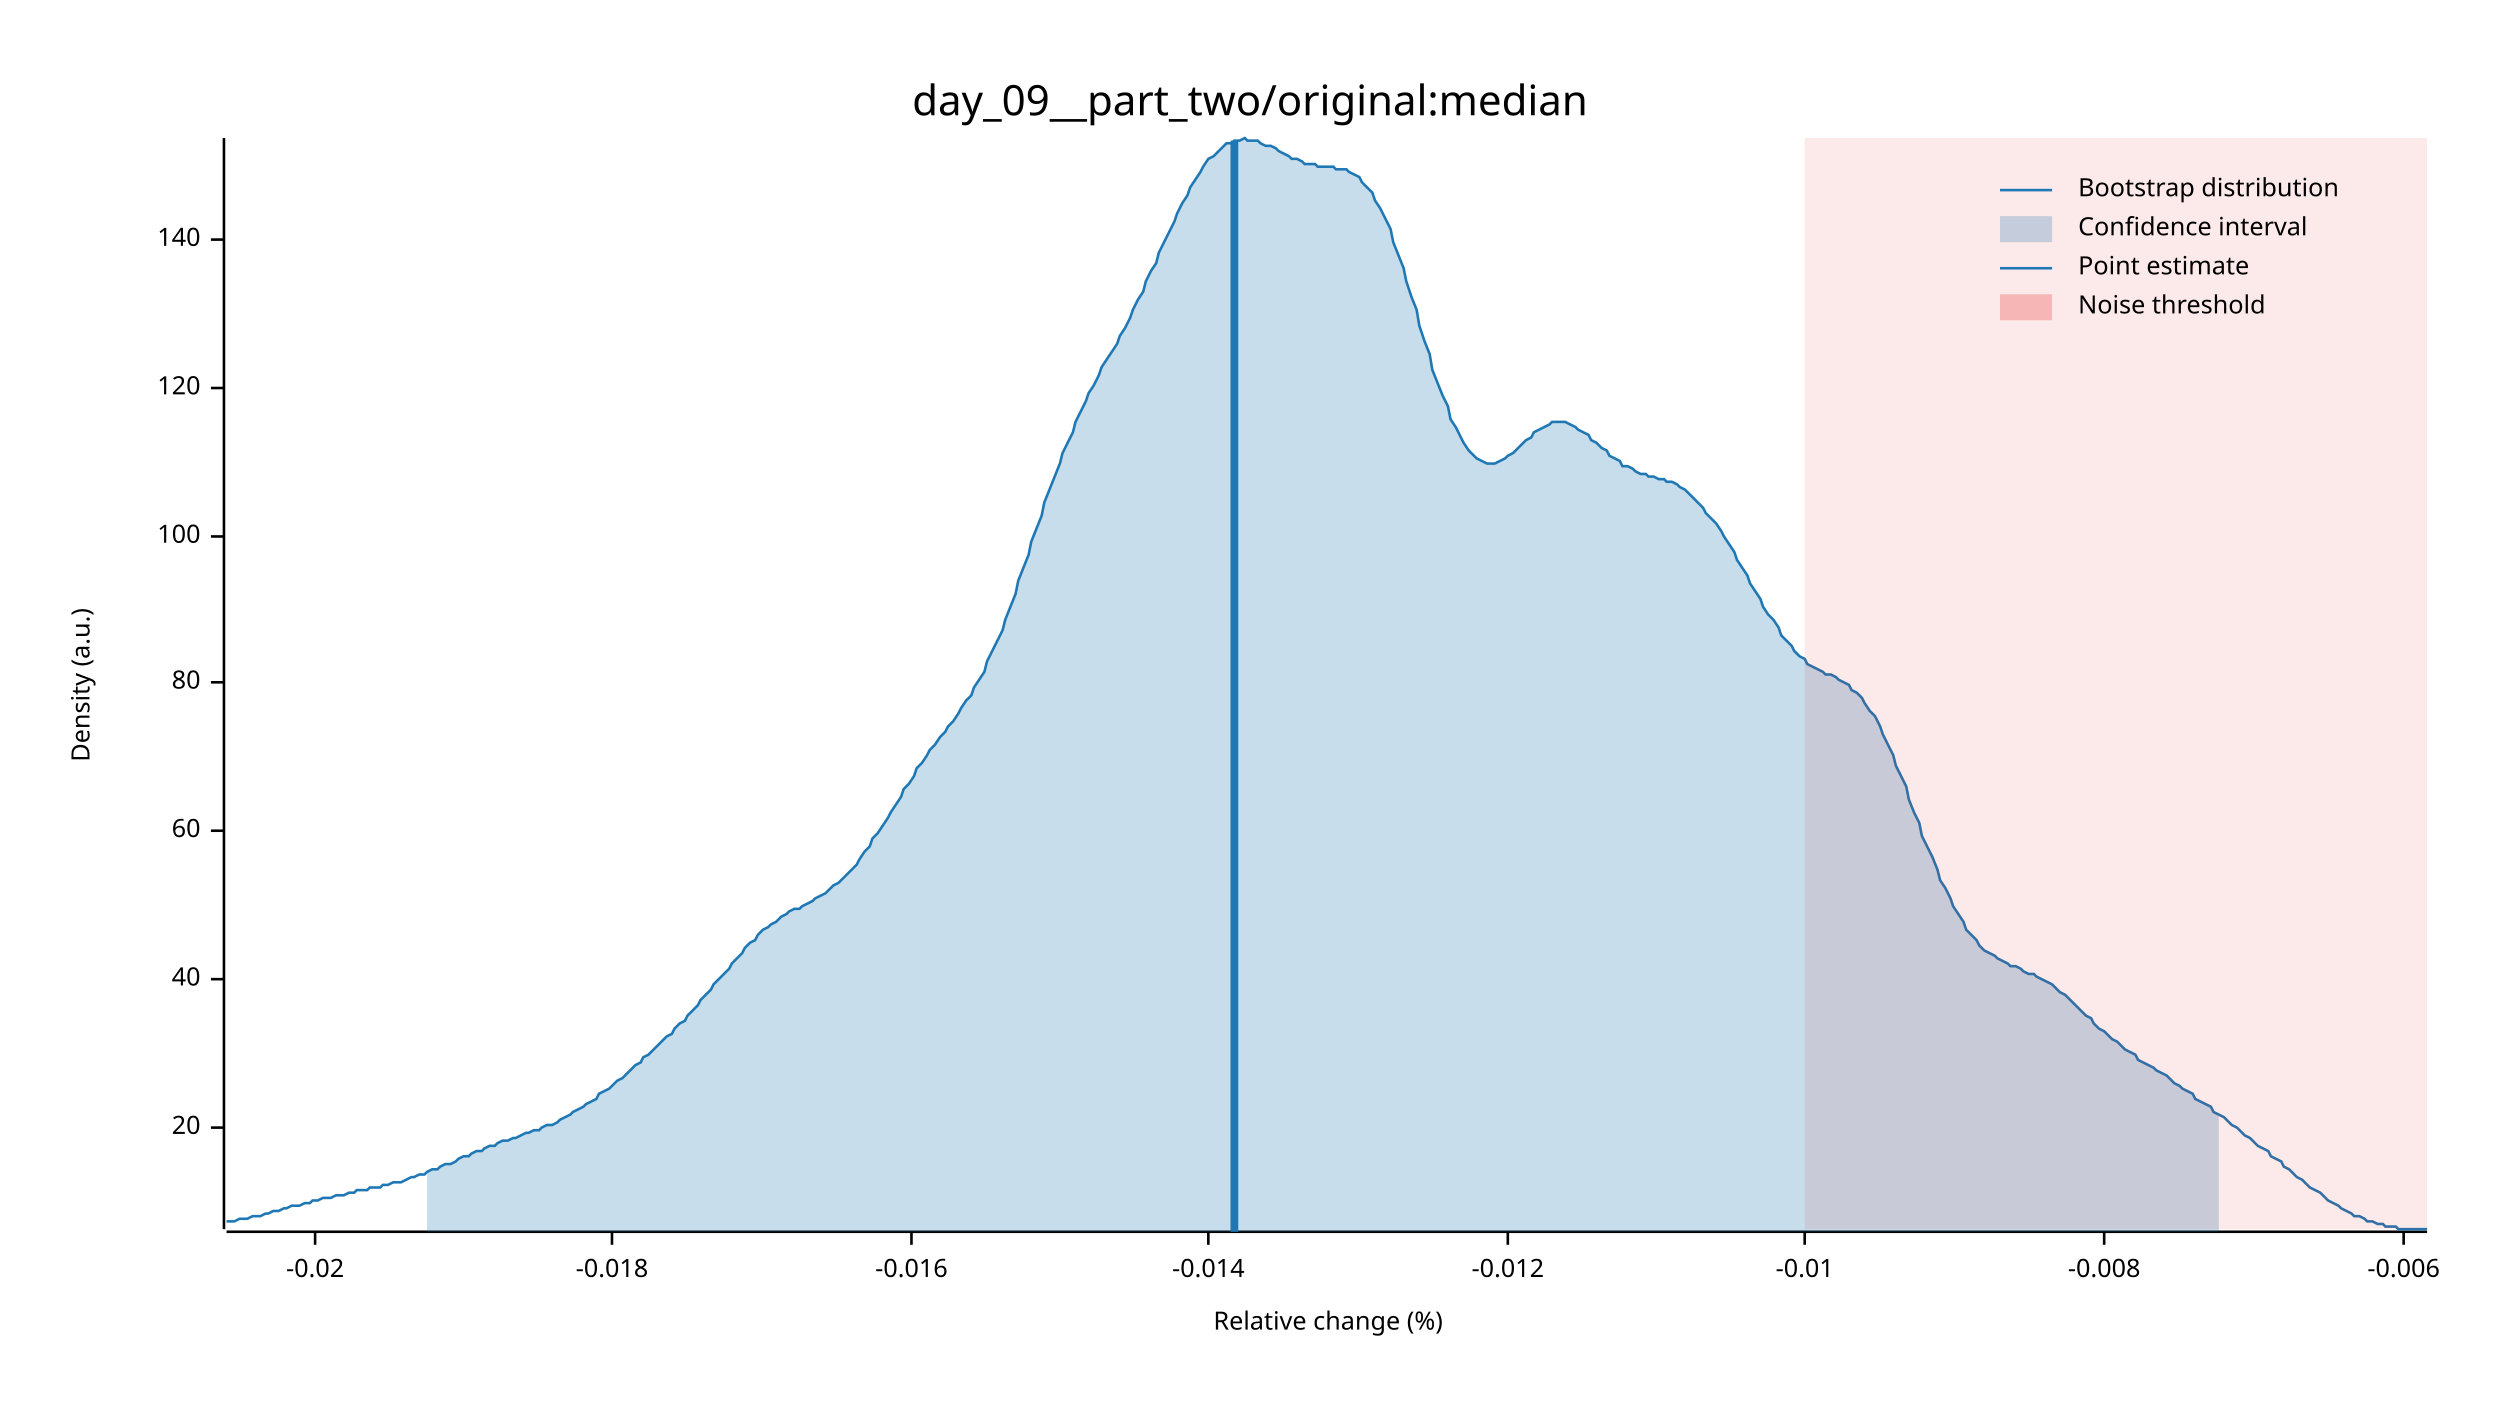
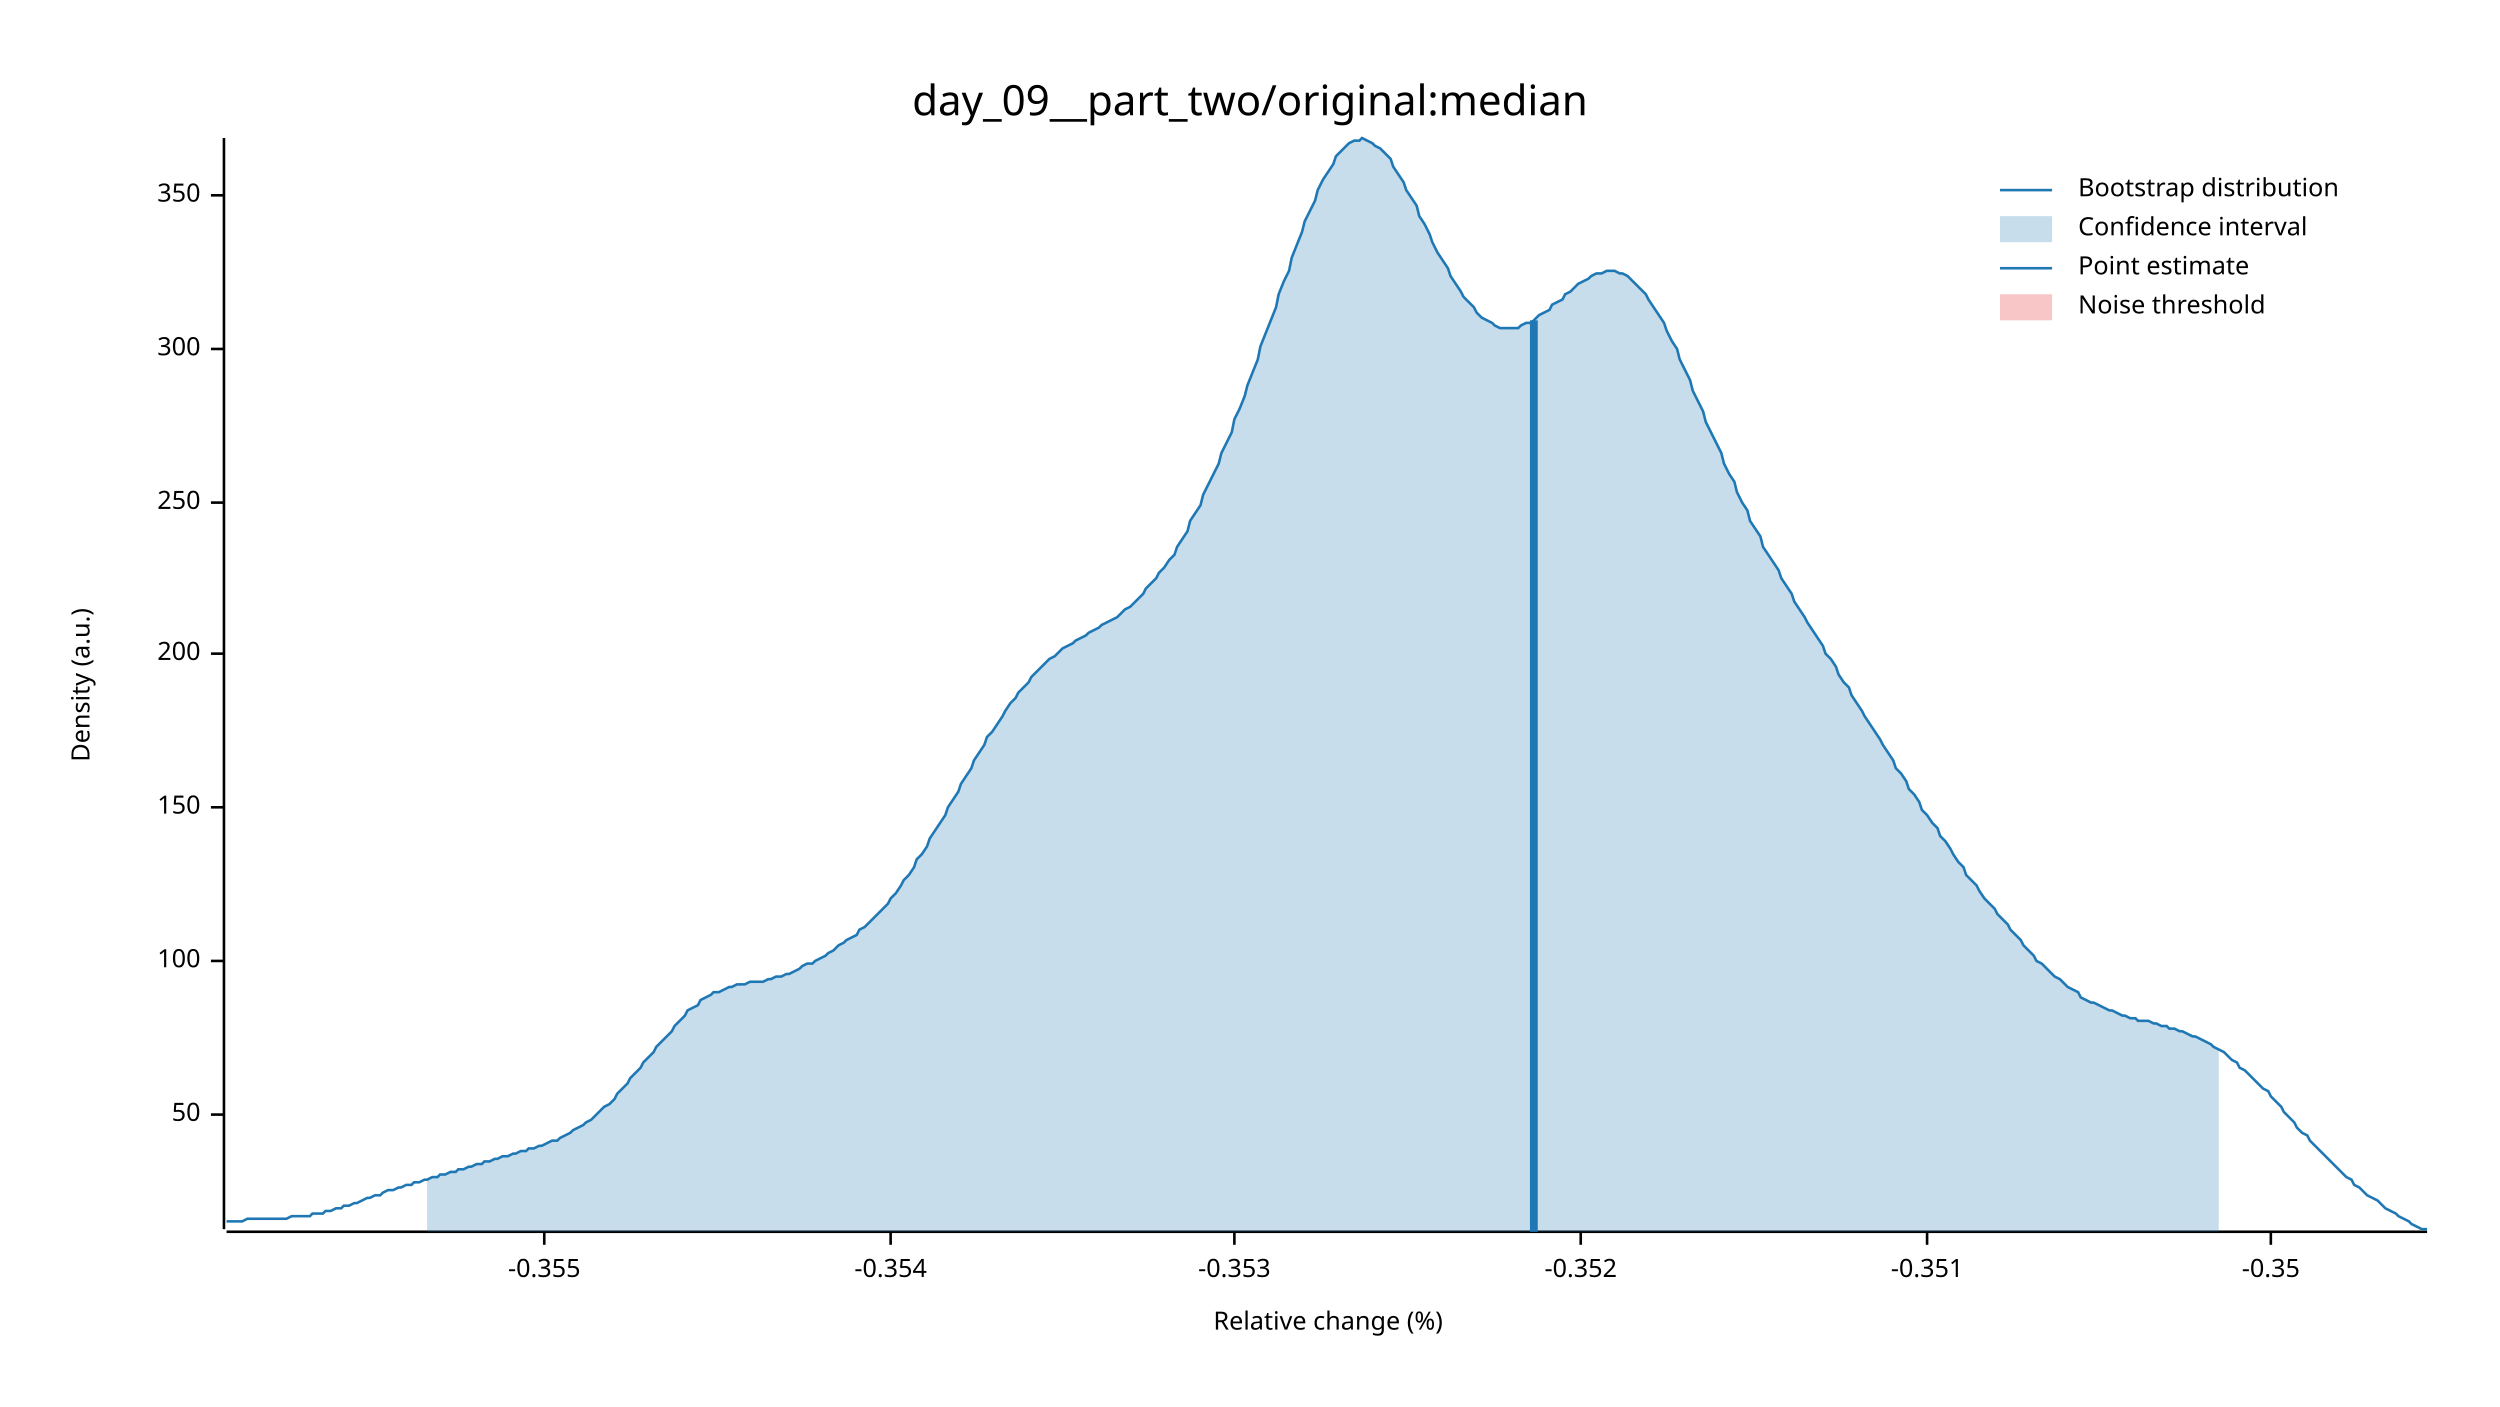
<svg xmlns="http://www.w3.org/2000/svg" width="960" height="540" viewBox="0 0 960 540">
  <text x="480" y="32" dy="0.76em" text-anchor="middle" font-family="sans-serif" font-size="16.129" opacity="1" fill="#000000">
day_09__part_two/original:median
</text>
  <text x="27" y="263" dy="0.76em" text-anchor="middle" font-family="sans-serif" font-size="9.677" opacity="1" fill="#000000" transform="rotate(270, 27, 263)">
Density (a.u.)
</text>
  <text x="510" y="513" dy="-0.5ex" text-anchor="middle" font-family="sans-serif" font-size="9.677" opacity="1" fill="#000000">
Relative change (%)
</text>
  <polyline fill="none" opacity="1" stroke="#000000" stroke-width="1" points="86,53 86,472 " />
-   <text x="77" y="433" dy="0.5ex" text-anchor="end" font-family="sans-serif" font-size="9.677" opacity="1" fill="#000000">
- 20
+   <text x="77" y="428" dy="0.5ex" text-anchor="end" font-family="sans-serif" font-size="9.677" opacity="1" fill="#000000">
+ 50
</text>
-   <polyline fill="none" opacity="1" stroke="#000000" stroke-width="1" points="81,433 86,433 " />
-   <text x="77" y="376" dy="0.5ex" text-anchor="end" font-family="sans-serif" font-size="9.677" opacity="1" fill="#000000">
- 40
- </text>
-   <polyline fill="none" opacity="1" stroke="#000000" stroke-width="1" points="81,376 86,376 " />
-   <text x="77" y="319" dy="0.5ex" text-anchor="end" font-family="sans-serif" font-size="9.677" opacity="1" fill="#000000">
- 60
- </text>
-   <polyline fill="none" opacity="1" stroke="#000000" stroke-width="1" points="81,319 86,319 " />
-   <text x="77" y="262" dy="0.5ex" text-anchor="end" font-family="sans-serif" font-size="9.677" opacity="1" fill="#000000">
- 80
- </text>
-   <polyline fill="none" opacity="1" stroke="#000000" stroke-width="1" points="81,262 86,262 " />
-   <text x="77" y="206" dy="0.5ex" text-anchor="end" font-family="sans-serif" font-size="9.677" opacity="1" fill="#000000">
+   <polyline fill="none" opacity="1" stroke="#000000" stroke-width="1" points="81,428 86,428 " />
+   <text x="77" y="369" dy="0.5ex" text-anchor="end" font-family="sans-serif" font-size="9.677" opacity="1" fill="#000000">
100
</text>
-   <polyline fill="none" opacity="1" stroke="#000000" stroke-width="1" points="81,206 86,206 " />
-   <text x="77" y="149" dy="0.5ex" text-anchor="end" font-family="sans-serif" font-size="9.677" opacity="1" fill="#000000">
- 120
+   <polyline fill="none" opacity="1" stroke="#000000" stroke-width="1" points="81,369 86,369 " />
+   <text x="77" y="310" dy="0.5ex" text-anchor="end" font-family="sans-serif" font-size="9.677" opacity="1" fill="#000000">
+ 150
</text>
-   <polyline fill="none" opacity="1" stroke="#000000" stroke-width="1" points="81,149 86,149 " />
-   <text x="77" y="92" dy="0.5ex" text-anchor="end" font-family="sans-serif" font-size="9.677" opacity="1" fill="#000000">
- 140
+   <polyline fill="none" opacity="1" stroke="#000000" stroke-width="1" points="81,310 86,310 " />
+   <text x="77" y="251" dy="0.5ex" text-anchor="end" font-family="sans-serif" font-size="9.677" opacity="1" fill="#000000">
+ 200
</text>
-   <polyline fill="none" opacity="1" stroke="#000000" stroke-width="1" points="81,92 86,92 " />
+   <polyline fill="none" opacity="1" stroke="#000000" stroke-width="1" points="81,251 86,251 " />
+   <text x="77" y="193" dy="0.5ex" text-anchor="end" font-family="sans-serif" font-size="9.677" opacity="1" fill="#000000">
+ 250
+ </text>
+   <polyline fill="none" opacity="1" stroke="#000000" stroke-width="1" points="81,193 86,193 " />
+   <text x="77" y="134" dy="0.5ex" text-anchor="end" font-family="sans-serif" font-size="9.677" opacity="1" fill="#000000">
+ 300
+ </text>
+   <polyline fill="none" opacity="1" stroke="#000000" stroke-width="1" points="81,134 86,134 " />
+   <text x="77" y="75" dy="0.5ex" text-anchor="end" font-family="sans-serif" font-size="9.677" opacity="1" fill="#000000">
+ 350
+ </text>
+   <polyline fill="none" opacity="1" stroke="#000000" stroke-width="1" points="81,75 86,75 " />
  <polyline fill="none" opacity="1" stroke="#000000" stroke-width="1" points="87,473 932,473 " />
-   <text x="121" y="483" dy="0.76em" text-anchor="middle" font-family="sans-serif" font-size="9.677" opacity="1" fill="#000000">
- -0.02
+   <text x="209" y="483" dy="0.76em" text-anchor="middle" font-family="sans-serif" font-size="9.677" opacity="1" fill="#000000">
+ -0.355
</text>
-   <polyline fill="none" opacity="1" stroke="#000000" stroke-width="1" points="121,473 121,478 " />
-   <text x="235" y="483" dy="0.76em" text-anchor="middle" font-family="sans-serif" font-size="9.677" opacity="1" fill="#000000">
- -0.018
+   <polyline fill="none" opacity="1" stroke="#000000" stroke-width="1" points="209,473 209,478 " />
+   <text x="342" y="483" dy="0.76em" text-anchor="middle" font-family="sans-serif" font-size="9.677" opacity="1" fill="#000000">
+ -0.354
</text>
-   <polyline fill="none" opacity="1" stroke="#000000" stroke-width="1" points="235,473 235,478 " />
-   <text x="350" y="483" dy="0.76em" text-anchor="middle" font-family="sans-serif" font-size="9.677" opacity="1" fill="#000000">
- -0.016
+   <polyline fill="none" opacity="1" stroke="#000000" stroke-width="1" points="342,473 342,478 " />
+   <text x="474" y="483" dy="0.76em" text-anchor="middle" font-family="sans-serif" font-size="9.677" opacity="1" fill="#000000">
+ -0.353
</text>
-   <polyline fill="none" opacity="1" stroke="#000000" stroke-width="1" points="350,473 350,478 " />
-   <text x="464" y="483" dy="0.76em" text-anchor="middle" font-family="sans-serif" font-size="9.677" opacity="1" fill="#000000">
- -0.014
+   <polyline fill="none" opacity="1" stroke="#000000" stroke-width="1" points="474,473 474,478 " />
+   <text x="607" y="483" dy="0.76em" text-anchor="middle" font-family="sans-serif" font-size="9.677" opacity="1" fill="#000000">
+ -0.352
</text>
-   <polyline fill="none" opacity="1" stroke="#000000" stroke-width="1" points="464,473 464,478 " />
-   <text x="579" y="483" dy="0.76em" text-anchor="middle" font-family="sans-serif" font-size="9.677" opacity="1" fill="#000000">
- -0.012
+   <polyline fill="none" opacity="1" stroke="#000000" stroke-width="1" points="607,473 607,478 " />
+   <text x="740" y="483" dy="0.76em" text-anchor="middle" font-family="sans-serif" font-size="9.677" opacity="1" fill="#000000">
+ -0.351
</text>
-   <polyline fill="none" opacity="1" stroke="#000000" stroke-width="1" points="579,473 579,478 " />
-   <text x="693" y="483" dy="0.76em" text-anchor="middle" font-family="sans-serif" font-size="9.677" opacity="1" fill="#000000">
- -0.01
+   <polyline fill="none" opacity="1" stroke="#000000" stroke-width="1" points="740,473 740,478 " />
+   <text x="872" y="483" dy="0.76em" text-anchor="middle" font-family="sans-serif" font-size="9.677" opacity="1" fill="#000000">
+ -0.35
</text>
-   <polyline fill="none" opacity="1" stroke="#000000" stroke-width="1" points="693,473 693,478 " />
-   <text x="808" y="483" dy="0.76em" text-anchor="middle" font-family="sans-serif" font-size="9.677" opacity="1" fill="#000000">
- -0.008
- </text>
-   <polyline fill="none" opacity="1" stroke="#000000" stroke-width="1" points="808,473 808,478 " />
-   <text x="923" y="483" dy="0.76em" text-anchor="middle" font-family="sans-serif" font-size="9.677" opacity="1" fill="#000000">
- -0.006
- </text>
-   <polyline fill="none" opacity="1" stroke="#000000" stroke-width="1" points="923,473 923,478 " />
-   <polyline fill="none" opacity="1" stroke="#1F78B4" stroke-width="1" points="87,469 88,469 90,469 92,468 93,468 95,468 97,467 98,467 100,467 102,466 103,466 105,465 107,465 109,464 110,464 112,463 114,463 115,463 117,462 119,462 120,461 122,461 124,460 125,460 127,460 129,459 131,459 132,459 134,458 136,458 137,457 139,457 141,457 142,456 144,456 146,456 147,455 149,455 151,454 153,454 154,454 156,453 158,452 159,452 161,451 163,451 164,450 166,449 168,449 169,448 171,447 173,447 175,446 176,445 178,444 180,444 181,443 183,442 185,442 186,441 188,440 190,440 191,439 193,438 195,438 197,437 198,437 200,436 202,435 203,435 205,434 207,434 208,433 210,432 212,432 214,431 215,430 217,429 219,428 220,427 222,426 224,425 225,424 227,423 229,422 230,420 232,419 234,418 236,416 237,415 239,414 241,412 242,411 244,409 246,408 247,406 249,405 251,403 252,402 254,400 256,398 258,397 259,395 261,393 263,392 264,390 266,388 268,386 269,384 271,382 273,380 274,378 276,376 278,374 280,372 281,370 283,368 285,366 286,364 288,362 290,361 291,359 293,357 295,356 296,355 298,354 300,352 302,351 303,350 305,349 307,349 308,348 310,347 312,346 313,345 315,344 317,343 318,342 320,340 322,339 324,337 325,336 327,334 329,332 330,330 332,327 334,325 335,322 337,320 339,317 341,314 342,312 344,309 346,306 347,303 349,301 351,298 352,295 354,293 356,290 357,288 359,286 361,283 363,281 364,279 366,277 368,274 369,272 371,269 373,267 374,264 376,261 378,258 379,254 381,250 383,246 385,242 386,238 388,233 390,228 391,223 393,218 395,213 396,208 398,203 400,198 401,193 403,188 405,183 407,178 408,174 410,170 412,166 413,162 415,158 417,154 418,151 420,148 422,144 423,141 425,138 427,135 429,132 430,129 432,126 434,122 435,119 437,115 439,112 440,108 442,104 444,101 445,97 447,93 449,89 451,85 452,82 454,78 456,75 457,72 459,69 461,66 462,64 464,61 466,60 468,58 469,57 471,55 473,55 474,54 476,54 478,53 479,54 481,54 483,54 484,55 486,56 488,56 490,57 491,58 493,59 495,60 496,61 498,61 500,62 501,63 503,63 505,63 506,64 508,64 510,64 512,64 513,65 515,65 517,65 518,66 520,67 522,68 523,70 525,72 527,74 528,77 530,80 532,84 534,88 535,93 537,98 539,103 540,108 542,114 544,119 545,125 547,131 549,136 550,142 552,147 554,152 556,156 557,161 559,164 561,168 562,170 564,173 566,175 567,176 569,177 571,178 573,178 574,178 576,177 578,176 579,175 581,174 583,172 584,171 586,169 588,168 589,166 591,165 593,164 595,163 596,162 598,162 600,162 601,162 603,163 605,164 606,165 608,166 610,167 611,169 613,170 615,172 617,173 618,175 620,176 622,177 623,179 625,179 627,180 628,181 630,182 632,182 633,183 635,183 637,184 639,184 640,185 642,185 644,186 645,187 647,188 649,190 650,191 652,193 654,195 655,197 657,199 659,201 661,204 662,206 664,209 666,212 667,215 669,218 671,221 672,224 674,227 676,230 677,233 679,236 681,238 683,241 684,244 686,246 688,248 689,250 691,252 693,253 694,255 696,256 698,257 700,258 701,259 703,259 705,260 706,261 708,262 710,263 711,265 713,266 715,268 716,270 718,273 720,275 722,279 723,282 725,286 727,290 728,294 730,298 732,302 733,307 735,312 737,316 738,321 740,325 742,329 744,334 745,338 747,341 749,345 750,348 752,351 754,354 755,357 757,359 759,361 760,363 762,365 764,366 766,367 767,368 769,369 771,370 772,371 774,371 776,372 777,373 779,374 781,374 782,375 784,376 786,377 788,378 789,379 791,381 793,382 794,383 796,385 798,387 799,388 801,390 803,391 804,393 806,395 808,396 810,398 811,399 813,400 815,402 816,403 818,404 820,405 821,407 823,408 825,409 827,410 828,411 830,412 832,413 833,414 835,416 837,417 838,418 840,419 842,420 843,422 845,423 847,424 849,425 850,427 852,428 854,429 855,430 857,432 859,433 860,434 862,436 864,437 865,438 867,440 869,441 871,442 872,444 874,445 876,446 877,448 879,449 881,451 882,452 884,453 886,455 887,456 889,457 891,458 893,460 894,461 896,462 898,463 899,464 901,465 903,466 904,467 906,467 908,468 909,469 911,469 913,470 915,470 916,471 918,471 920,471 921,472 923,472 925,472 926,472 928,472 930,472 932,472 " />
-   <polygon opacity="0.25" fill="#1F78B4" points="164,450 166,449 168,449 169,448 171,447 173,447 175,446 176,445 178,444 180,444 181,443 183,442 185,442 186,441 188,440 190,440 191,439 193,438 195,438 197,437 198,437 200,436 202,435 203,435 205,434 207,434 208,433 210,432 212,432 214,431 215,430 217,429 219,428 220,427 222,426 224,425 225,424 227,423 229,422 230,420 232,419 234,418 236,416 237,415 239,414 241,412 242,411 244,409 246,408 247,406 249,405 251,403 252,402 254,400 256,398 258,397 259,395 261,393 263,392 264,390 266,388 268,386 269,384 271,382 273,380 274,378 276,376 278,374 280,372 281,370 283,368 285,366 286,364 288,362 290,361 291,359 293,357 295,356 296,355 298,354 300,352 302,351 303,350 305,349 307,349 308,348 310,347 312,346 313,345 315,344 317,343 318,342 320,340 322,339 324,337 325,336 327,334 329,332 330,330 332,327 334,325 335,322 337,320 339,317 341,314 342,312 344,309 346,306 347,303 349,301 351,298 352,295 354,293 356,290 357,288 359,286 361,283 363,281 364,279 366,277 368,274 369,272 371,269 373,267 374,264 376,261 378,258 379,254 381,250 383,246 385,242 386,238 388,233 390,228 391,223 393,218 395,213 396,208 398,203 400,198 401,193 403,188 405,183 407,178 408,174 410,170 412,166 413,162 415,158 417,154 418,151 420,148 422,144 423,141 425,138 427,135 429,132 430,129 432,126 434,122 435,119 437,115 439,112 440,108 442,104 444,101 445,97 447,93 449,89 451,85 452,82 454,78 456,75 457,72 459,69 461,66 462,64 464,61 466,60 468,58 469,57 471,55 473,55 474,54 476,54 478,53 479,54 481,54 483,54 484,55 486,56 488,56 490,57 491,58 493,59 495,60 496,61 498,61 500,62 501,63 503,63 505,63 506,64 508,64 510,64 512,64 513,65 515,65 517,65 518,66 520,67 522,68 523,70 525,72 527,74 528,77 530,80 532,84 534,88 535,93 537,98 539,103 540,108 542,114 544,119 545,125 547,131 549,136 550,142 552,147 554,152 556,156 557,161 559,164 561,168 562,170 564,173 566,175 567,176 569,177 571,178 573,178 574,178 576,177 578,176 579,175 581,174 583,172 584,171 586,169 588,168 589,166 591,165 593,164 595,163 596,162 598,162 600,162 601,162 603,163 605,164 606,165 608,166 610,167 611,169 613,170 615,172 617,173 618,175 620,176 622,177 623,179 625,179 627,180 628,181 630,182 632,182 633,183 635,183 637,184 639,184 640,185 642,185 644,186 645,187 647,188 649,190 650,191 652,193 654,195 655,197 657,199 659,201 661,204 662,206 664,209 666,212 667,215 669,218 671,221 672,224 674,227 676,230 677,233 679,236 681,238 683,241 684,244 686,246 688,248 689,250 691,252 693,253 694,255 696,256 698,257 700,258 701,259 703,259 705,260 706,261 708,262 710,263 711,265 713,266 715,268 716,270 718,273 720,275 722,279 723,282 725,286 727,290 728,294 730,298 732,302 733,307 735,312 737,316 738,321 740,325 742,329 744,334 745,338 747,341 749,345 750,348 752,351 754,354 755,357 757,359 759,361 760,363 762,365 764,366 766,367 767,368 769,369 771,370 772,371 774,371 776,372 777,373 779,374 781,374 782,375 784,376 786,377 788,378 789,379 791,381 793,382 794,383 796,385 798,387 799,388 801,390 803,391 804,393 806,395 808,396 810,398 811,399 813,400 815,402 816,403 818,404 820,405 821,407 823,408 825,409 827,410 828,411 830,412 832,413 833,414 835,416 837,417 838,418 840,419 842,420 843,422 845,423 847,424 849,425 850,427 852,428 852,473 164,473 " />
-   <polyline fill="none" opacity="1" stroke="#1F78B4" stroke-width="3" points="474,473 474,54 " />
-   <rect x="693" y="53" width="239" height="419" opacity="0.1" fill="#E31A1C" stroke="none" />
+   <polyline fill="none" opacity="1" stroke="#000000" stroke-width="1" points="872,473 872,478 " />
+   <polyline fill="none" opacity="1" stroke="#1F78B4" stroke-width="1" points="87,469 88,469 90,469 92,469 93,469 95,468 97,468 98,468 100,468 102,468 103,468 105,468 107,468 109,468 110,468 112,467 114,467 115,467 117,467 119,467 120,466 122,466 124,466 125,465 127,465 129,464 131,464 132,463 134,463 136,462 137,462 139,461 141,460 142,460 144,459 146,459 147,458 149,457 151,457 153,456 154,456 156,455 158,455 159,454 161,454 163,453 164,453 166,452 168,452 169,451 171,451 173,450 175,450 176,449 178,449 180,448 181,448 183,447 185,447 186,446 188,446 190,445 191,445 193,444 195,444 197,443 198,443 200,442 202,442 203,441 205,441 207,440 208,440 210,439 212,438 214,438 215,437 217,436 219,435 220,434 222,433 224,432 225,431 227,430 229,428 230,427 232,425 234,424 236,422 237,420 239,418 241,416 242,414 244,412 246,410 247,408 249,406 251,404 252,402 254,400 256,398 258,396 259,394 261,392 263,390 264,388 266,387 268,386 269,384 271,383 273,382 274,381 276,381 278,380 280,379 281,379 283,378 285,378 286,378 288,377 290,377 291,377 293,377 295,376 296,376 298,375 300,375 302,374 303,374 305,373 307,372 308,371 310,370 312,370 313,369 315,368 317,367 318,366 320,365 322,363 324,362 325,361 327,360 329,359 330,357 332,356 334,354 335,353 337,351 339,349 341,347 342,345 344,343 346,340 347,338 349,336 351,333 352,330 354,328 356,325 357,322 359,319 361,316 363,313 364,310 366,307 368,304 369,301 371,298 373,295 374,292 376,289 378,286 379,283 381,281 383,278 385,275 386,273 388,270 390,268 391,266 393,264 395,262 396,260 398,258 400,256 401,255 403,253 405,252 407,250 408,249 410,248 412,247 413,246 415,245 417,244 418,243 420,242 422,241 423,240 425,239 427,238 429,237 430,236 432,234 434,233 435,232 437,230 439,228 440,226 442,224 444,222 445,220 447,218 449,215 451,213 452,210 454,207 456,204 457,200 459,197 461,194 462,190 464,186 466,182 468,178 469,174 471,170 473,166 474,161 476,157 478,152 479,148 481,143 483,138 484,133 486,128 488,123 490,118 491,113 493,108 495,104 496,99 498,94 500,89 501,85 503,81 505,77 506,73 508,69 510,66 512,63 513,60 515,58 517,56 518,55 520,54 522,54 523,53 525,54 527,55 528,56 530,57 532,59 534,61 535,64 537,67 539,70 540,73 542,76 544,79 545,83 547,86 549,90 550,93 552,97 554,100 556,103 557,106 559,109 561,112 562,114 564,116 566,118 567,120 569,122 571,123 573,124 574,125 576,126 578,126 579,126 581,126 583,126 584,125 586,124 588,124 589,123 591,121 593,120 595,119 596,117 598,116 600,115 601,113 603,112 605,110 606,109 608,108 610,107 611,106 613,105 615,105 617,104 618,104 620,104 622,105 623,105 625,106 627,108 628,109 630,111 632,113 633,115 635,118 637,121 639,124 640,127 642,131 644,134 645,138 647,142 649,146 650,150 652,154 654,158 655,162 657,166 659,170 661,174 662,178 664,182 666,185 667,189 669,193 671,196 672,200 674,203 676,206 677,210 679,213 681,216 683,219 684,222 686,225 688,228 689,231 691,234 693,237 694,239 696,242 698,245 700,248 701,251 703,253 705,256 706,259 708,262 710,264 711,267 713,270 715,273 716,275 718,278 720,281 722,284 723,286 725,289 727,292 728,295 730,297 732,300 733,303 735,305 737,308 738,311 740,313 742,316 744,318 745,321 747,323 749,326 750,328 752,331 754,333 755,336 757,338 759,340 760,342 762,345 764,347 766,349 767,351 769,353 771,355 772,357 774,359 776,361 777,363 779,365 781,367 782,369 784,370 786,372 788,374 789,375 791,376 793,378 794,379 796,380 798,381 799,383 801,384 803,385 804,385 806,386 808,387 810,388 811,388 813,389 815,390 816,390 818,391 820,391 821,392 823,392 825,392 827,393 828,393 830,394 832,394 833,395 835,395 837,396 838,396 840,397 842,398 843,398 845,399 847,400 849,401 850,402 852,403 854,404 855,405 857,407 859,408 860,410 862,411 864,413 865,414 867,416 869,418 871,419 872,421 874,423 876,425 877,427 879,429 881,431 882,433 884,435 886,436 887,438 889,440 891,442 893,444 894,445 896,447 898,449 899,450 901,452 903,453 904,455 906,456 908,458 909,459 911,460 913,461 915,463 916,464 918,465 920,466 921,467 923,468 925,469 926,470 928,471 930,472 932,472 " />
+   <polygon opacity="0.25" fill="#1F78B4" points="164,453 166,452 168,452 169,451 171,451 173,450 175,450 176,449 178,449 180,448 181,448 183,447 185,447 186,446 188,446 190,445 191,445 193,444 195,444 197,443 198,443 200,442 202,442 203,441 205,441 207,440 208,440 210,439 212,438 214,438 215,437 217,436 219,435 220,434 222,433 224,432 225,431 227,430 229,428 230,427 232,425 234,424 236,422 237,420 239,418 241,416 242,414 244,412 246,410 247,408 249,406 251,404 252,402 254,400 256,398 258,396 259,394 261,392 263,390 264,388 266,387 268,386 269,384 271,383 273,382 274,381 276,381 278,380 280,379 281,379 283,378 285,378 286,378 288,377 290,377 291,377 293,377 295,376 296,376 298,375 300,375 302,374 303,374 305,373 307,372 308,371 310,370 312,370 313,369 315,368 317,367 318,366 320,365 322,363 324,362 325,361 327,360 329,359 330,357 332,356 334,354 335,353 337,351 339,349 341,347 342,345 344,343 346,340 347,338 349,336 351,333 352,330 354,328 356,325 357,322 359,319 361,316 363,313 364,310 366,307 368,304 369,301 371,298 373,295 374,292 376,289 378,286 379,283 381,281 383,278 385,275 386,273 388,270 390,268 391,266 393,264 395,262 396,260 398,258 400,256 401,255 403,253 405,252 407,250 408,249 410,248 412,247 413,246 415,245 417,244 418,243 420,242 422,241 423,240 425,239 427,238 429,237 430,236 432,234 434,233 435,232 437,230 439,228 440,226 442,224 444,222 445,220 447,218 449,215 451,213 452,210 454,207 456,204 457,200 459,197 461,194 462,190 464,186 466,182 468,178 469,174 471,170 473,166 474,161 476,157 478,152 479,148 481,143 483,138 484,133 486,128 488,123 490,118 491,113 493,108 495,104 496,99 498,94 500,89 501,85 503,81 505,77 506,73 508,69 510,66 512,63 513,60 515,58 517,56 518,55 520,54 522,54 523,53 525,54 527,55 528,56 530,57 532,59 534,61 535,64 537,67 539,70 540,73 542,76 544,79 545,83 547,86 549,90 550,93 552,97 554,100 556,103 557,106 559,109 561,112 562,114 564,116 566,118 567,120 569,122 571,123 573,124 574,125 576,126 578,126 579,126 581,126 583,126 584,125 586,124 588,124 589,123 591,121 593,120 595,119 596,117 598,116 600,115 601,113 603,112 605,110 606,109 608,108 610,107 611,106 613,105 615,105 617,104 618,104 620,104 622,105 623,105 625,106 627,108 628,109 630,111 632,113 633,115 635,118 637,121 639,124 640,127 642,131 644,134 645,138 647,142 649,146 650,150 652,154 654,158 655,162 657,166 659,170 661,174 662,178 664,182 666,185 667,189 669,193 671,196 672,200 674,203 676,206 677,210 679,213 681,216 683,219 684,222 686,225 688,228 689,231 691,234 693,237 694,239 696,242 698,245 700,248 701,251 703,253 705,256 706,259 708,262 710,264 711,267 713,270 715,273 716,275 718,278 720,281 722,284 723,286 725,289 727,292 728,295 730,297 732,300 733,303 735,305 737,308 738,311 740,313 742,316 744,318 745,321 747,323 749,326 750,328 752,331 754,333 755,336 757,338 759,340 760,342 762,345 764,347 766,349 767,351 769,353 771,355 772,357 774,359 776,361 777,363 779,365 781,367 782,369 784,370 786,372 788,374 789,375 791,376 793,378 794,379 796,380 798,381 799,383 801,384 803,385 804,385 806,386 808,387 810,388 811,388 813,389 815,390 816,390 818,391 820,391 821,392 823,392 825,392 827,393 828,393 830,394 832,394 833,395 835,395 837,396 838,396 840,397 842,398 843,398 845,399 847,400 849,401 850,402 852,403 852,473 164,473 " />
+   <polyline fill="none" opacity="1" stroke="#1F78B4" stroke-width="3" points="589,473 589,123 " />
+   <rect x="509" y="53" width="0" height="419" opacity="0.1" fill="#E31A1C" stroke="none" />
  <text x="798" y="68" dy="0.76em" text-anchor="start" font-family="sans-serif" font-size="9.677" opacity="1" fill="#000000">
Bootstrap distribution
</text>
  <text x="798" y="83" dy="0.76em" text-anchor="start" font-family="sans-serif" font-size="9.677" opacity="1" fill="#000000">
Confidence interval
</text>
  <text x="798" y="98" dy="0.76em" text-anchor="start" font-family="sans-serif" font-size="9.677" opacity="1" fill="#000000">
Point estimate
</text>
  <text x="798" y="113" dy="0.76em" text-anchor="start" font-family="sans-serif" font-size="9.677" opacity="1" fill="#000000">
Noise threshold
</text>
  <polyline fill="none" opacity="1" stroke="#1F78B4" stroke-width="1" points="768,73 788,73 " />
  <rect x="768" y="83" width="20" height="10" opacity="0.25" fill="#1F78B4" stroke="none" />
  <polyline fill="none" opacity="1" stroke="#1F78B4" stroke-width="1" points="768,103 788,103 " />
  <rect x="768" y="113" width="20" height="10" opacity="0.25" fill="#E31A1C" stroke="none" />
</svg>
